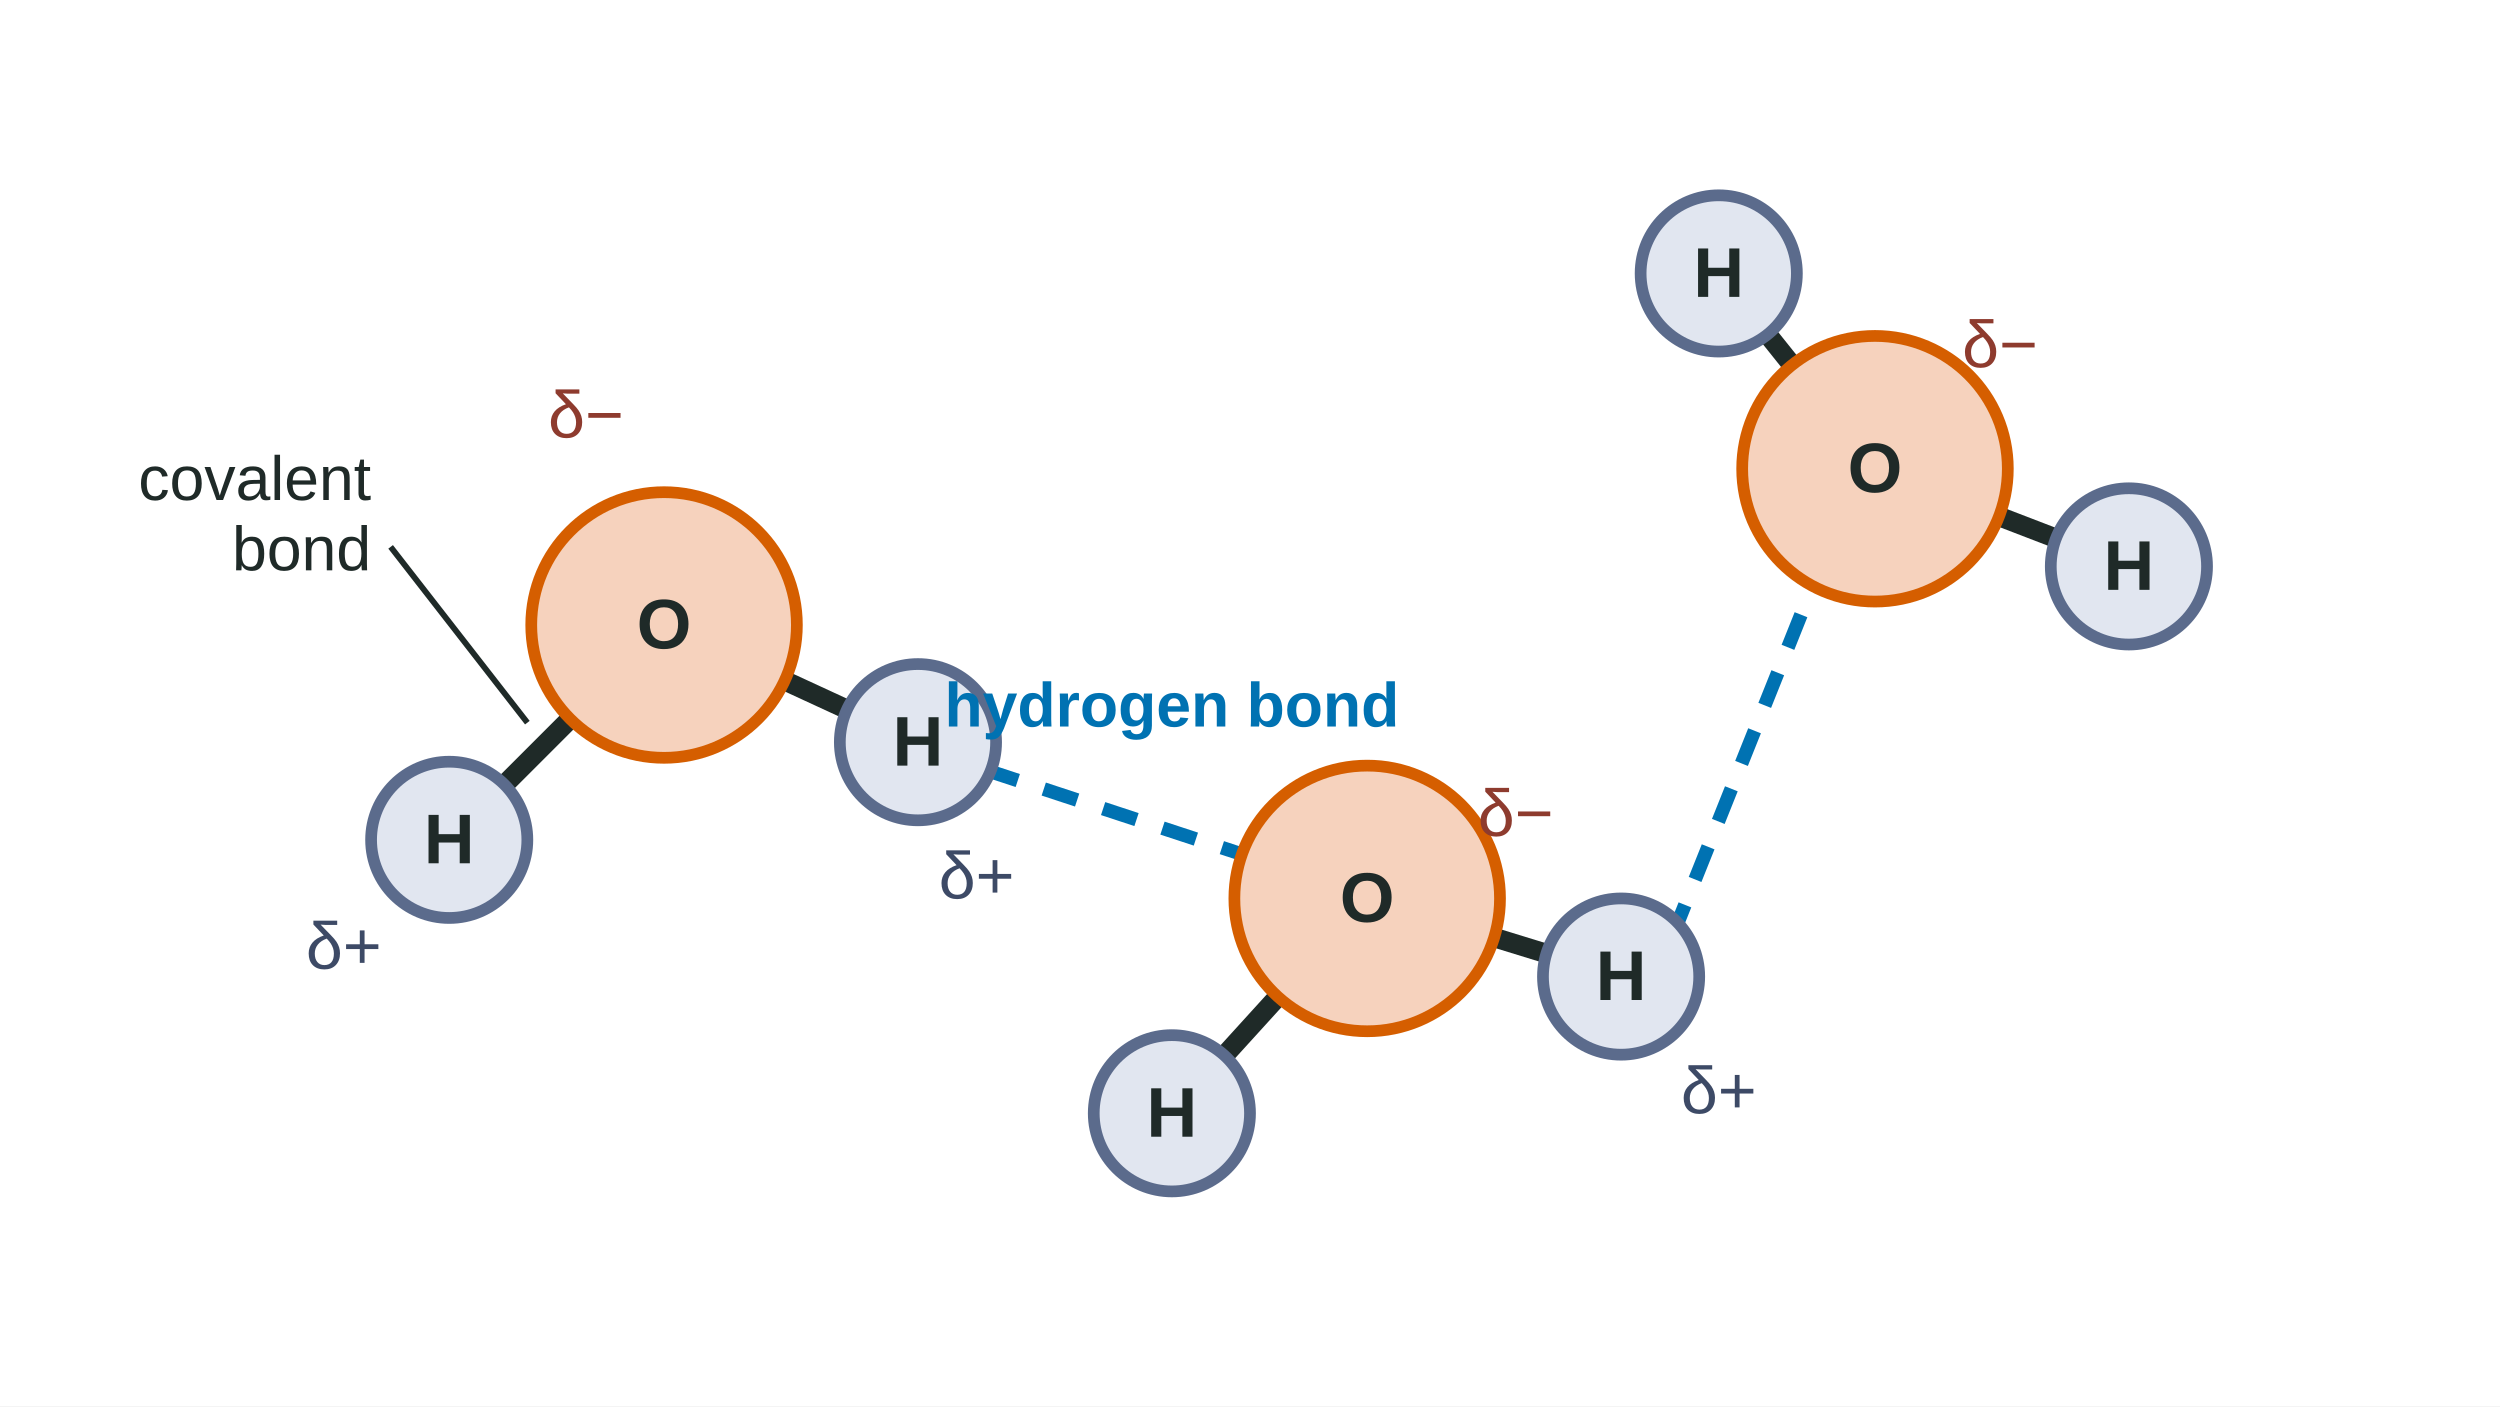
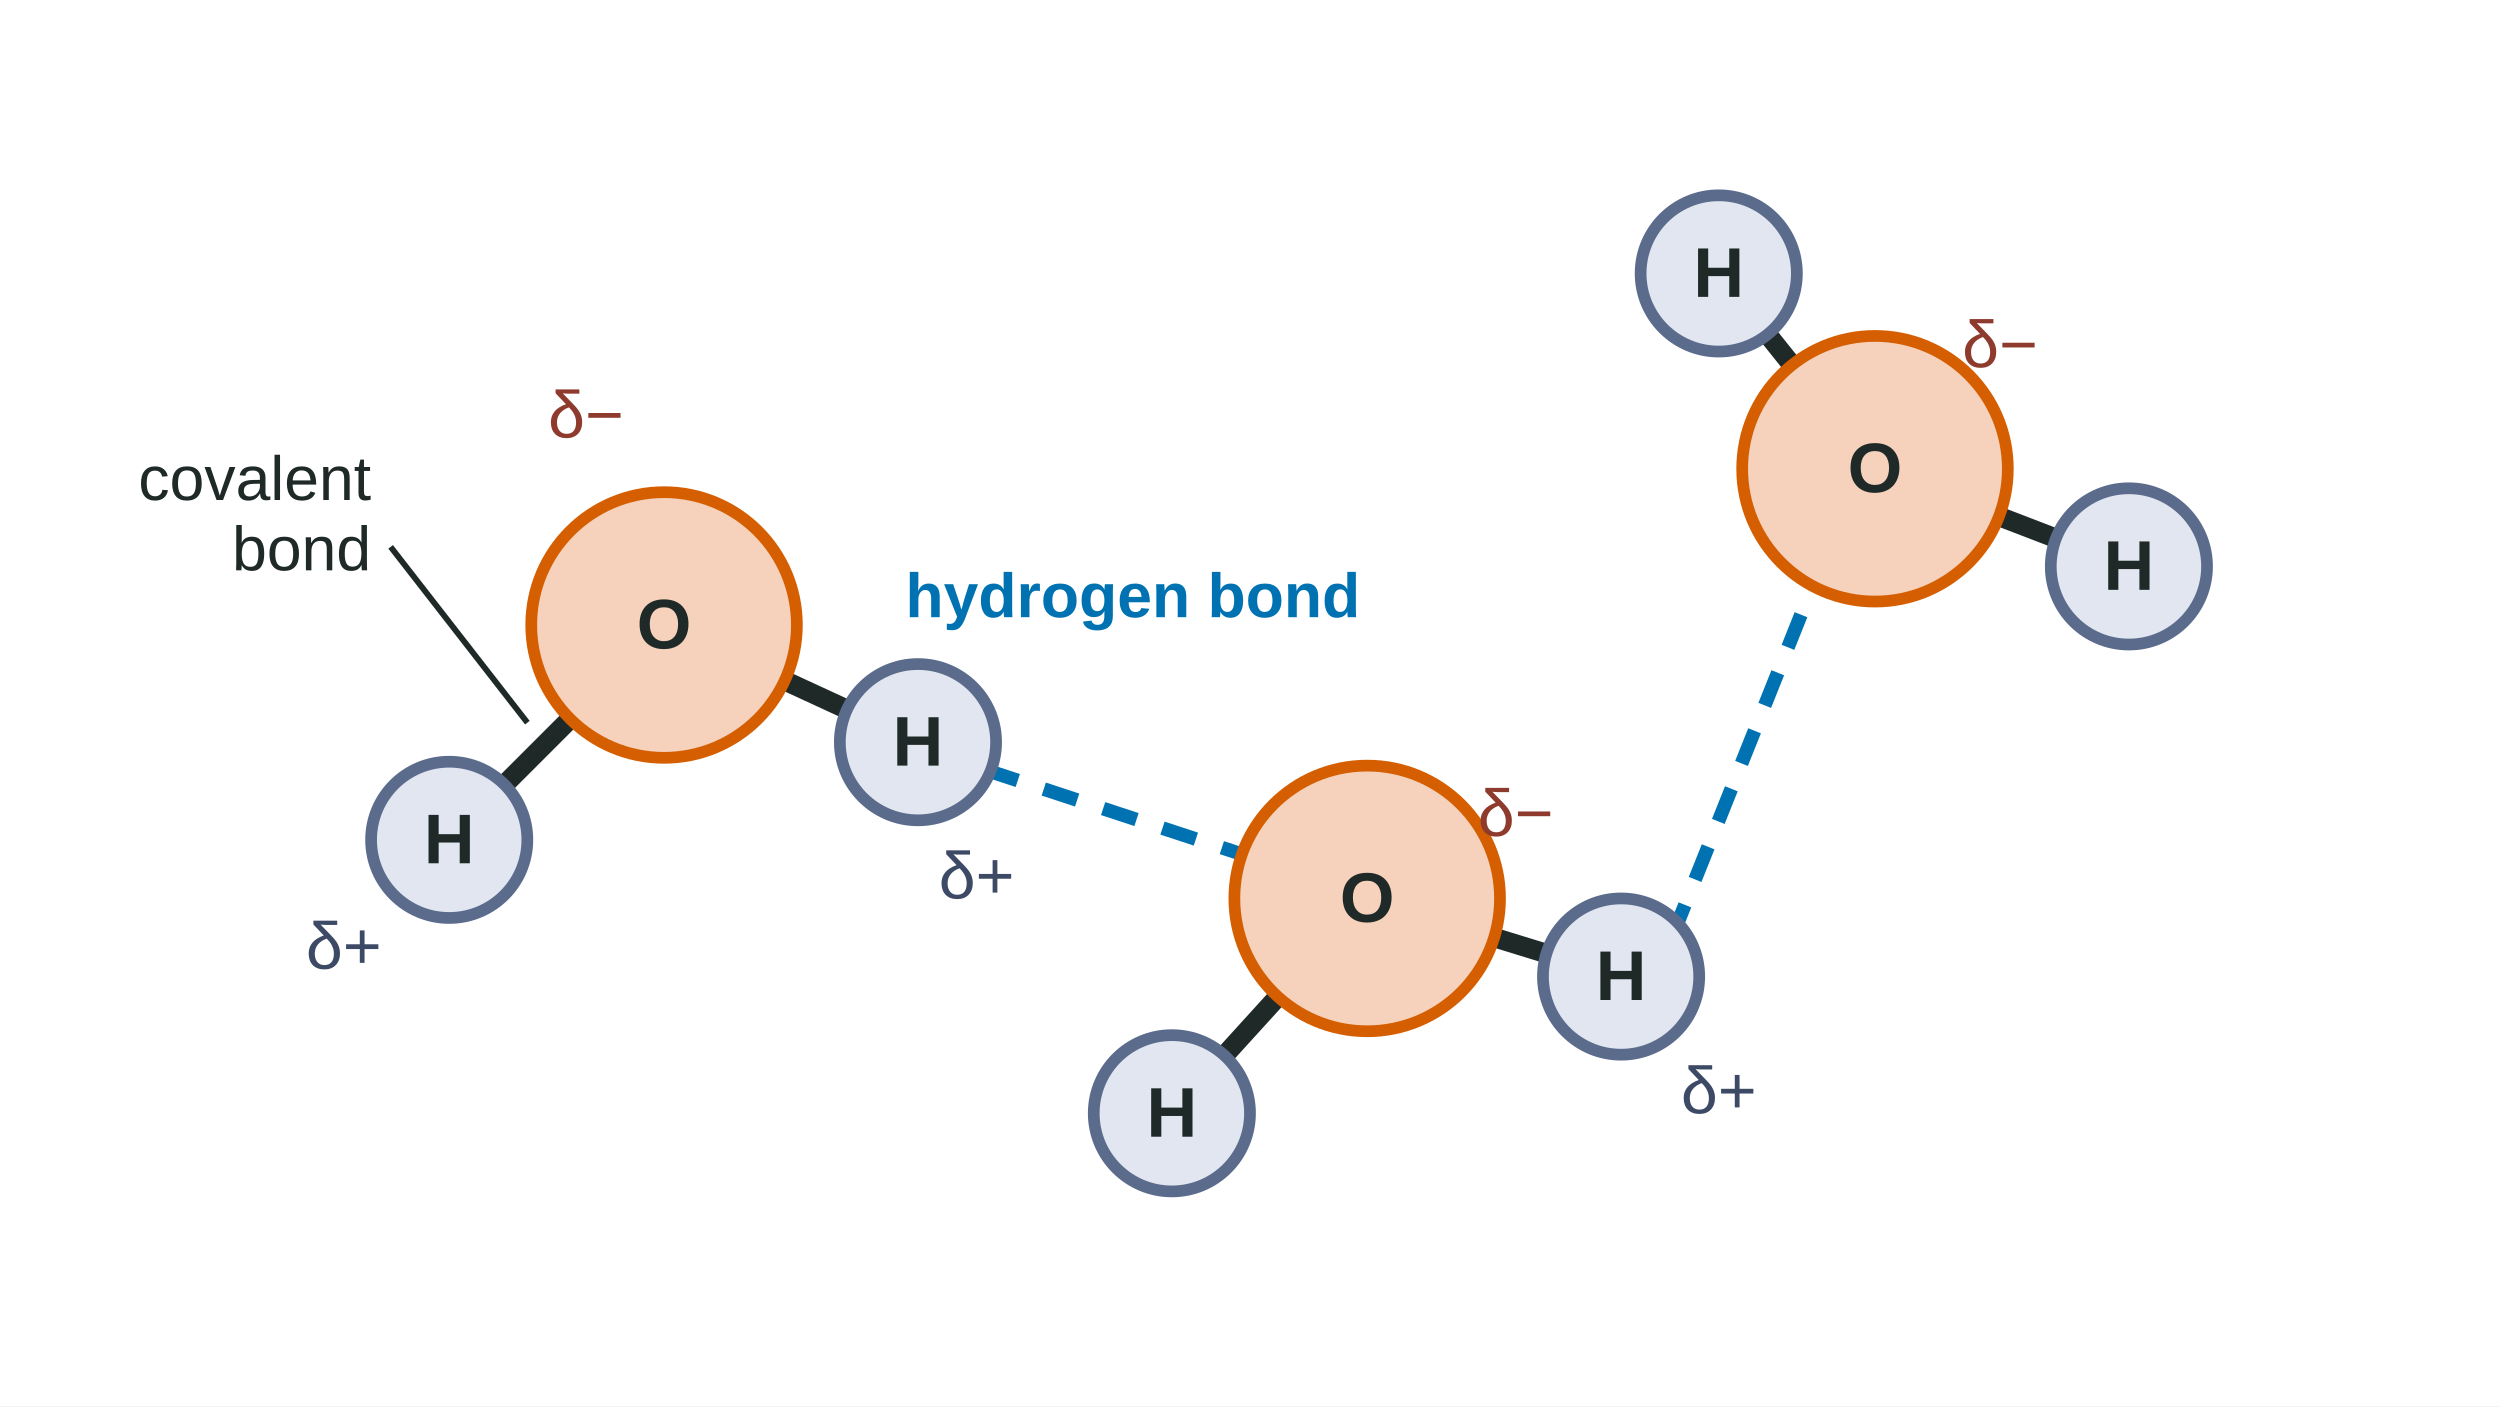
<svg xmlns="http://www.w3.org/2000/svg" viewBox="0 0 640 360" width="640" height="360" role="img" aria-labelledby="t d">
  <rect width="640" height="360" fill="#ffffff" />
  <g font-family="Arial,Helvetica,sans-serif" font-size="18" text-anchor="middle">
    <g stroke="#1F2A28" stroke-width="5">
      <line x1="170" y1="160" x2="115" y2="215" />
      <line x1="170" y1="160" x2="235" y2="190" />
      <line x1="350" y1="230" x2="300" y2="285" />
      <line x1="350" y1="230" x2="415" y2="250" />
      <line x1="480" y1="120" x2="440" y2="70" />
      <line x1="480" y1="120" x2="545" y2="145" />
    </g>
    <g stroke="#0072B2" stroke-width="3.5" stroke-dasharray="9 7" fill="none">
      <line x1="252" y1="197" x2="328" y2="222" />
      <line x1="428" y1="240" x2="468" y2="140" />
    </g>
    <g fill="#F6D2BD" stroke="#D55E00" stroke-width="3">
      <circle cx="170" cy="160" r="34" />
      <circle cx="350" cy="230" r="34" />
      <circle cx="480" cy="120" r="34" />
    </g>
    <g fill="#E1E6F0" stroke="#5B6B8C" stroke-width="3">
      <circle cx="115" cy="215" r="20" />
      <circle cx="235" cy="190" r="20" />
      <circle cx="300" cy="285" r="20" />
      <circle cx="415" cy="250" r="20" />
      <circle cx="440" cy="70" r="20" />
      <circle cx="545" cy="145" r="20" />
    </g>
    <g fill="#1F2A28" font-weight="700">
      <text x="170" y="166">O</text>
      <text x="350" y="236">O</text>
      <text x="480" y="126">O</text>
      <text x="115" y="221">H</text>
      <text x="235" y="196">H</text>
      <text x="300" y="291">H</text>
      <text x="415" y="256">H</text>
      <text x="440" y="76">H</text>
      <text x="545" y="151">H</text>
    </g>
    <g fill="#8E3B2E" font-size="17">
      <text x="150" y="112">δ−</text>
      <text x="388" y="214">δ−</text>
      <text x="512" y="94">δ−</text>
    </g>
    <g fill="#3D4A66" font-size="17">
      <text x="88" y="248">δ+</text>
      <text x="250" y="230">δ+</text>
      <text x="440" y="285">δ+</text>
    </g>
    <g fill="#0072B2" font-size="16" font-weight="700">
-       <text x="300" y="186">hydrogen bond</text>
+       <text x="290" y="158">hydrogen bond</text>
    </g>
    <g fill="#1F2A28" font-size="16">
      <text x="95" y="128" text-anchor="end">covalent</text>
      <text x="95" y="146" text-anchor="end">bond</text>
    </g>
    <line x1="100" y1="140" x2="135" y2="185" stroke="#1F2A28" stroke-width="1.5" />
  </g>
</svg>
